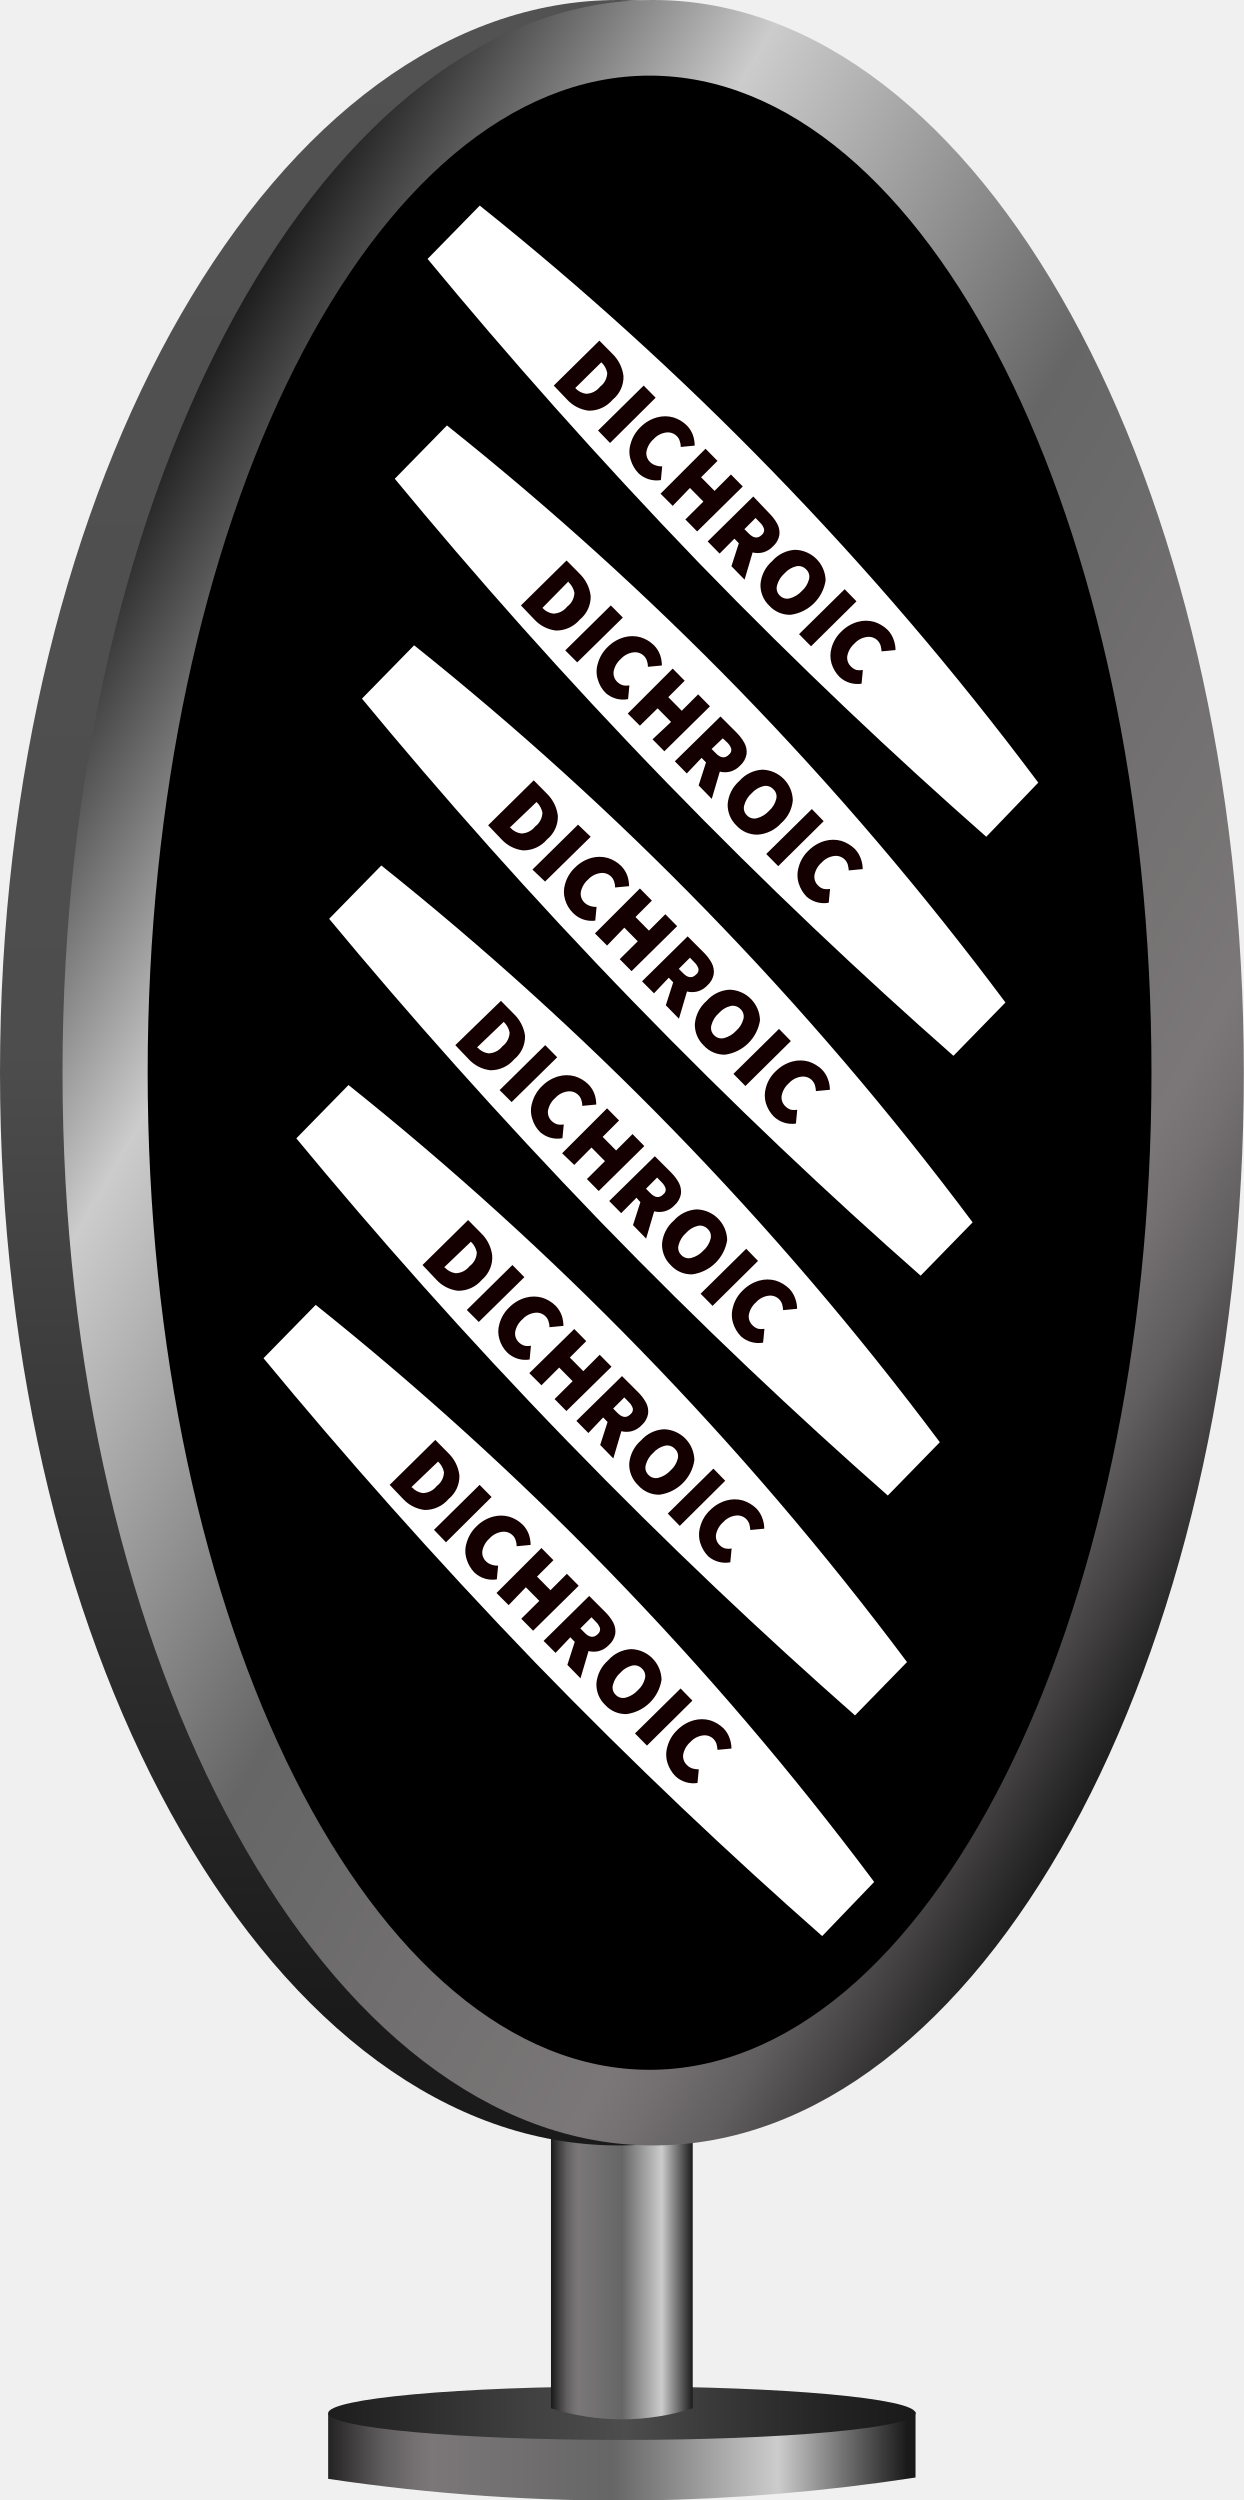
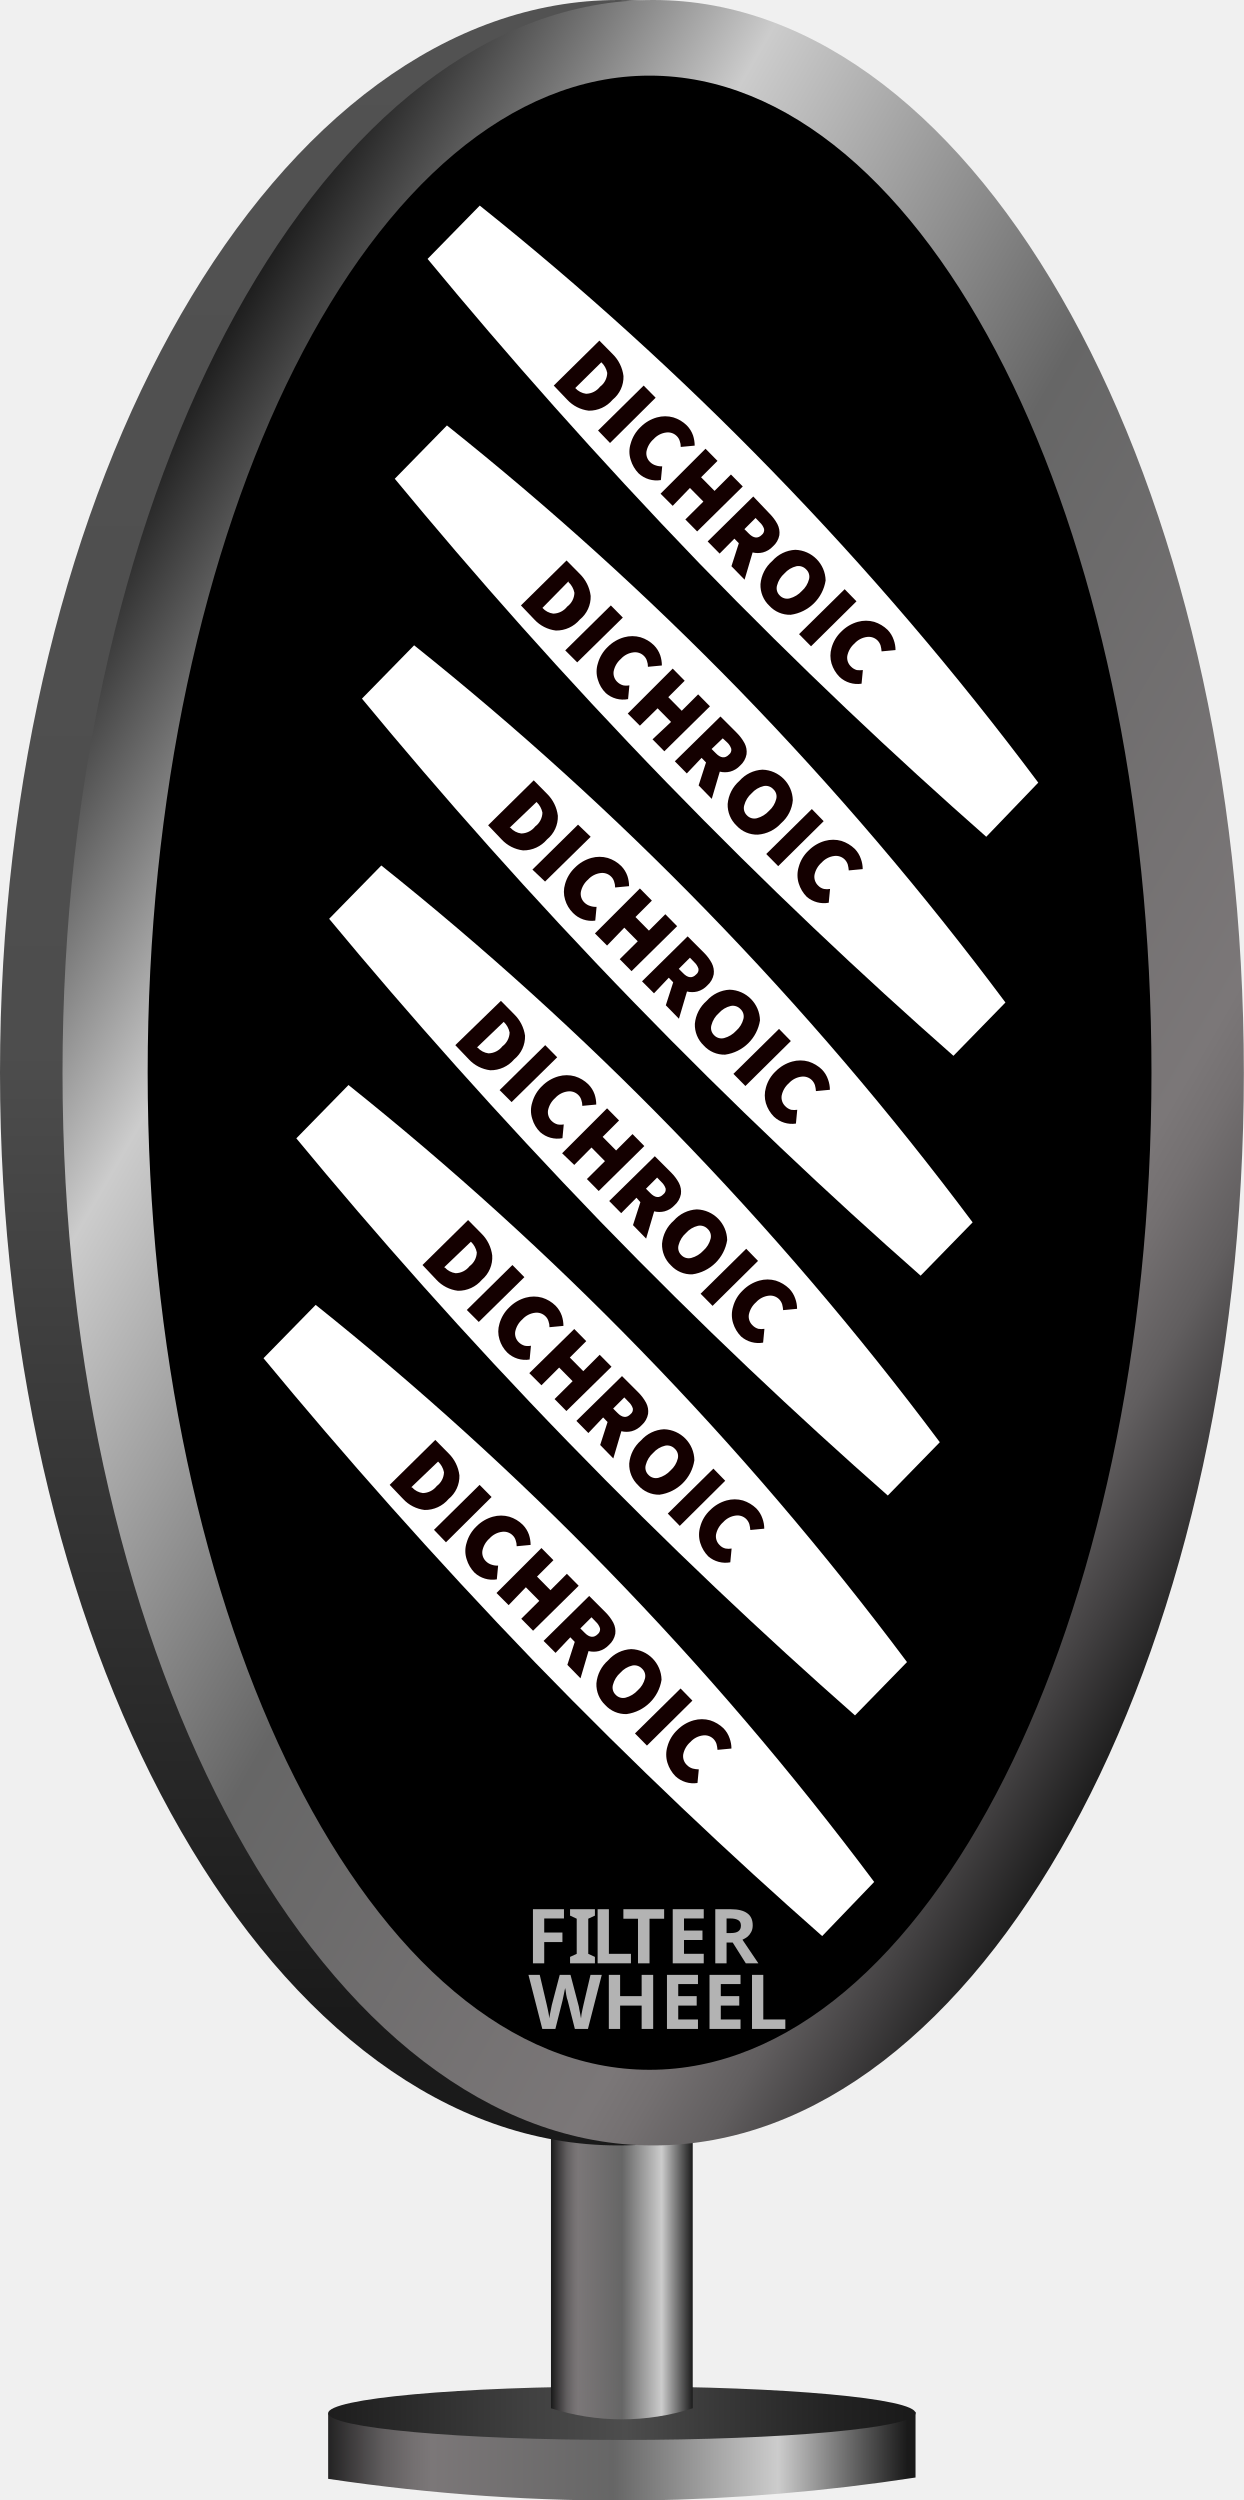
<svg xmlns="http://www.w3.org/2000/svg" xmlns:xlink="http://www.w3.org/1999/xlink" id="Layer_1" data-name="Layer 1" viewBox="0 0 75.8 152.37">
  <defs>
-     <style>.cls-1{fill:url(#linear-gradient);}.cls-2{fill:url(#linear-gradient-2);}.cls-3{fill:url(#linear-gradient-3);}.cls-4{fill:url(#linear-gradient-4);}.cls-5{fill:url(#linear-gradient-5);}.cls-6{fill:#fff;}.cls-7{fill:#140000;}</style>
+     <style>.cls-1{fill:url(#linear-gradient);}.cls-2{fill:url(#linear-gradient-2);}.cls-3{fill:url(#linear-gradient-3);}.cls-4{fill:url(#linear-gradient-4);}.cls-5{fill:url(#linear-gradient-5);}.cls-6{fill:#fff;}.cls-7{fill:#140000;}.cls-8{font-size:4.63px;fill:#b3b3b3;font-family:Mada-Black, Mada;font-weight:800;}.cls-9{letter-spacing:-0.12em;}</style>
    <linearGradient id="linear-gradient" x1="19.5" y1="149.73" x2="55.3" y2="149.73" gradientUnits="userSpaceOnUse">
      <stop offset="0" stop-color="#1a1a1a" />
      <stop offset="0.06" stop-color="#424041" />
      <stop offset="0.11" stop-color="#615e5f" />
      <stop offset="0.16" stop-color="#747071" />
      <stop offset="0.19" stop-color="#7b7778" />
      <stop offset="0.5" stop-color="#666" />
      <stop offset="0.78" stop-color="#ccc" />
      <stop offset="1" stop-color="#1a1a1a" />
    </linearGradient>
    <linearGradient id="linear-gradient-2" x1="19.5" y1="147.08" x2="55.3" y2="147.08" gradientUnits="userSpaceOnUse">
      <stop offset="0" stop-color="#1a1a1a" />
      <stop offset="0.02" stop-color="#1d1d1d" />
      <stop offset="0.35" stop-color="#404040" />
      <stop offset="0.52" stop-color="#4d4d4d" />
      <stop offset="0.64" stop-color="#3d3d3d" />
      <stop offset="0.87" stop-color="#232323" />
      <stop offset="1" stop-color="#1a1a1a" />
    </linearGradient>
    <linearGradient id="linear-gradient-3" x1="2502.07" y1="2652.88" x2="2510.71" y2="2652.88" gradientTransform="translate(-2468.49 -2515.22)" xlink:href="#linear-gradient" />
    <linearGradient id="linear-gradient-4" x1="37.68" y1="130.76" x2="37.68" gradientUnits="userSpaceOnUse">
      <stop offset="0.06" stop-color="#1a1a1a" />
      <stop offset="0.51" stop-color="#4d4d4d" />
      <stop offset="1" stop-color="#525252" />
    </linearGradient>
    <linearGradient id="linear-gradient-5" x1="79.29" y1="88.18" x2="0.32" y2="42.58" xlink:href="#linear-gradient" />
  </defs>
  <path class="cls-1" d="M20,147.08v4a121.27,121.27,0,0,0,19.23,1.32A122.1,122.1,0,0,0,55.8,151v-4a116,116,0,0,1-16.91,1.32h-.33A127.24,127.24,0,0,1,20,147.08Z" />
  <ellipse class="cls-2" cx="37.9" cy="147.08" rx="17.9" ry="1.63" />
  <path class="cls-3" d="M42.22,127.86v18.92a14.18,14.18,0,0,1-8.64,0V127.86Z" />
  <ellipse class="cls-4" cx="37.68" cy="65.38" rx="37.68" ry="65.38" />
  <ellipse class="cls-5" cx="39.81" cy="65.38" rx="36" ry="65.38" />
  <ellipse cx="39.59" cy="65.38" rx="30.59" ry="60.77" />
  <path class="cls-6" d="M61.28,61.1l-3.17,3.25c-5.52-4.86-11.42-10.41-17.5-16.68C34.37,41.24,28.87,35,24.06,29.18l3.18-3.25A192.64,192.64,0,0,1,45,42,192.83,192.83,0,0,1,61.28,61.1Z" />
  <path class="cls-7" d="M31.75,36.9l2.78-2.74.81.82A2.26,2.26,0,0,1,36,36.32a1.78,1.78,0,0,1-.66,1.44,1.87,1.87,0,0,1-1.46.67,2.13,2.13,0,0,1-1.31-.67Zm1.31.15,0,0a1.08,1.08,0,0,0,.66.35,1.1,1.1,0,0,0,.85-.43,1.08,1.08,0,0,0,.44-.84,1.22,1.22,0,0,0-.36-.65l0-.05Z" />
  <path class="cls-7" d="M34.45,39.64l2.78-2.74.73.74-2.78,2.73Z" />
  <path class="cls-7" d="M36.92,42.24a1.86,1.86,0,0,1-.48-.81,1.62,1.62,0,0,1,0-1,2.19,2.19,0,0,1,.6-1,2.26,2.26,0,0,1,1-.59,1.85,1.85,0,0,1,1,0,2,2,0,0,1,.82.49,1.64,1.64,0,0,1,.38.61,2,2,0,0,1,.1.62l-.85.08a1,1,0,0,0-.06-.36.69.69,0,0,0-.19-.31.76.76,0,0,0-.63-.21,1.23,1.23,0,0,0-.77.4,1.35,1.35,0,0,0-.44.76.74.74,0,0,0,.22.64.83.83,0,0,0,.36.21,1,1,0,0,0,.38,0l-.08.84A1.59,1.59,0,0,1,36.92,42.24Z" />
  <path class="cls-7" d="M38.26,43.49,41,40.75l.73.74-1,1,.82.83,1-1,.72.73-2.78,2.74-.72-.73L40.9,44l-.82-.83L39,44.23Z" />
  <path class="cls-7" d="M41.86,47.14l-.73-.74,2.78-2.73,1,1a2.72,2.72,0,0,1,.47.63,1.13,1.13,0,0,1,.12.67,1.2,1.2,0,0,1-.39.69,1.29,1.29,0,0,1-.61.37,1.33,1.33,0,0,1-.63,0l-.49,1.66-.8-.82.45-1.4-.27-.28Zm1.51-1.49.26.26c.29.3.56.33.8.08a.36.36,0,0,0,.14-.35.93.93,0,0,0-.26-.4L44.05,45Z" />
  <path class="cls-7" d="M44.89,50.32A1.74,1.74,0,0,1,44.35,49a2.1,2.1,0,0,1,.72-1.41,2,2,0,0,1,1.4-.68,1.91,1.91,0,0,1,1.85,1.86,2.07,2.07,0,0,1-.71,1.4,2.12,2.12,0,0,1-1.42.7A1.69,1.69,0,0,1,44.89,50.32Zm.63-.63a.62.62,0,0,0,.61.18,1.53,1.53,0,0,0,.74-.45,1.42,1.42,0,0,0,.44-.72.6.6,0,0,0-.18-.6.62.62,0,0,0-.59-.19,1.4,1.4,0,0,0-.73.44,1.46,1.46,0,0,0-.45.73A.61.61,0,0,0,45.52,49.69Z" />
  <path class="cls-7" d="M46.7,52.05l2.78-2.74.72.74-2.77,2.74Z" />
  <path class="cls-7" d="M49.17,54.66a2,2,0,0,1-.49-.82,1.7,1.7,0,0,1,0-1,2.11,2.11,0,0,1,.6-1,2.26,2.26,0,0,1,1-.59,1.85,1.85,0,0,1,1,0,2.09,2.09,0,0,1,.82.49,1.62,1.62,0,0,1,.37.61,1.81,1.81,0,0,1,.11.62l-.85.08a1.93,1.93,0,0,0-.06-.36.79.79,0,0,0-.19-.31.76.76,0,0,0-.63-.21,1.23,1.23,0,0,0-.77.4,1.35,1.35,0,0,0-.44.76.74.74,0,0,0,.22.64.7.7,0,0,0,.36.21,1,1,0,0,0,.37,0l-.08.84A1.61,1.61,0,0,1,49.17,54.66Z" />
  <path class="cls-6" d="M59.28,74.5l-3.17,3.25c-5.52-4.86-11.42-10.41-17.5-16.68C32.37,54.64,26.87,48.4,22.06,42.58l3.18-3.25A192.64,192.64,0,0,1,43,55.44,192.83,192.83,0,0,1,59.28,74.5Z" />
  <path class="cls-7" d="M29.75,50.3l2.78-2.74.81.82A2.26,2.26,0,0,1,34,49.72a1.78,1.78,0,0,1-.66,1.44,1.87,1.87,0,0,1-1.46.67,2.13,2.13,0,0,1-1.31-.67Zm1.31.15.05,0a1.08,1.08,0,0,0,.66.35,1.1,1.1,0,0,0,.85-.43,1.08,1.08,0,0,0,.44-.84,1.22,1.22,0,0,0-.36-.65l0,0Z" />
  <path class="cls-7" d="M32.45,53l2.78-2.74L36,51l-2.78,2.73Z" />
  <path class="cls-7" d="M34.92,55.64a1.86,1.86,0,0,1-.48-.81,1.62,1.62,0,0,1,0-.95,2.19,2.19,0,0,1,.6-1,2.26,2.26,0,0,1,1-.59,1.85,1.85,0,0,1,1,0,2,2,0,0,1,.82.49,1.64,1.64,0,0,1,.38.61,2,2,0,0,1,.1.62l-.85.08a1,1,0,0,0-.06-.36.69.69,0,0,0-.19-.31.76.76,0,0,0-.63-.21,1.23,1.23,0,0,0-.77.4,1.35,1.35,0,0,0-.44.76.74.74,0,0,0,.22.64.83.83,0,0,0,.36.21,1,1,0,0,0,.38.05l-.08.84A1.59,1.59,0,0,1,34.92,55.64Z" />
  <path class="cls-7" d="M36.26,56.89,39,54.15l.73.74-1,1,.82.83,1-1,.72.73-2.78,2.74-.72-.73,1.1-1.09-.82-.83L37,57.63Z" />
  <path class="cls-7" d="M39.86,60.54l-.73-.73,2.78-2.74,1,1a2.72,2.72,0,0,1,.47.63,1.15,1.15,0,0,1,.12.68,1.2,1.2,0,0,1-.39.68,1.29,1.29,0,0,1-.61.37,1.33,1.33,0,0,1-.63,0l-.49,1.66-.8-.82.45-1.4-.27-.28Zm1.51-1.49.26.26c.29.3.56.33.8.08a.36.36,0,0,0,.14-.35.93.93,0,0,0-.26-.4l-.26-.27Z" />
  <path class="cls-7" d="M42.89,63.72a1.74,1.74,0,0,1-.54-1.32A2.1,2.1,0,0,1,43.07,61a2,2,0,0,1,1.4-.68,1.91,1.91,0,0,1,1.85,1.87,2.5,2.5,0,0,1-2.13,2.09A1.69,1.69,0,0,1,42.89,63.72Zm.63-.63a.62.62,0,0,0,.61.18,1.53,1.53,0,0,0,.74-.45,1.42,1.42,0,0,0,.44-.72.61.61,0,0,0-.18-.6.64.64,0,0,0-.59-.19,1.4,1.4,0,0,0-.73.44,1.46,1.46,0,0,0-.45.73A.61.61,0,0,0,43.52,63.09Z" />
  <path class="cls-7" d="M44.7,65.45l2.78-2.74.72.74-2.77,2.74Z" />
  <path class="cls-7" d="M47.17,68.06a2,2,0,0,1-.49-.82,1.7,1.7,0,0,1,0-.95,2.11,2.11,0,0,1,.6-1,2.26,2.26,0,0,1,1-.59,1.85,1.85,0,0,1,1,0,2.09,2.09,0,0,1,.82.49,1.62,1.62,0,0,1,.37.61,1.81,1.81,0,0,1,.11.62l-.85.08a1.93,1.93,0,0,0-.06-.36.79.79,0,0,0-.19-.31.76.76,0,0,0-.63-.21,1.23,1.23,0,0,0-.77.4,1.35,1.35,0,0,0-.44.76.74.74,0,0,0,.22.64.8.8,0,0,0,.36.22,1.2,1.2,0,0,0,.37,0l-.08.84A1.61,1.61,0,0,1,47.17,68.06Z" />
  <path class="cls-6" d="M57.28,87.9l-3.17,3.25c-5.52-4.86-11.42-10.41-17.5-16.68C30.37,68,24.87,61.8,20.06,56l3.18-3.25A192.64,192.64,0,0,1,41,68.84,192.83,192.83,0,0,1,57.28,87.9Z" />
  <path class="cls-7" d="M27.75,63.7,30.53,61l.81.82A2.26,2.26,0,0,1,32,63.12a1.78,1.78,0,0,1-.66,1.44,1.87,1.87,0,0,1-1.46.67,2.13,2.13,0,0,1-1.31-.67Zm1.31.15.05,0a1.08,1.08,0,0,0,.66.35,1.1,1.1,0,0,0,.85-.43,1.08,1.08,0,0,0,.44-.84,1.22,1.22,0,0,0-.36-.65l0,0Z" />
  <path class="cls-7" d="M30.45,66.44l2.78-2.74.73.74-2.78,2.73Z" />
  <path class="cls-7" d="M32.92,69a1.86,1.86,0,0,1-.48-.81,1.62,1.62,0,0,1,0-1,2.19,2.19,0,0,1,.6-1,2.26,2.26,0,0,1,1-.59,1.85,1.85,0,0,1,1,0,2,2,0,0,1,.82.49,1.64,1.64,0,0,1,.38.61,2,2,0,0,1,.1.62l-.85.08a1,1,0,0,0-.06-.36.69.69,0,0,0-.19-.31.76.76,0,0,0-.63-.21,1.23,1.23,0,0,0-.77.4,1.35,1.35,0,0,0-.44.76.74.74,0,0,0,.22.64.83.83,0,0,0,.36.21,1,1,0,0,0,.38,0l-.08.84A1.59,1.59,0,0,1,32.92,69Z" />
  <path class="cls-7" d="M34.26,70.29,37,67.55l.73.74-1,1,.82.83,1-1,.72.73-2.78,2.74-.72-.73,1.1-1.09-.82-.83L35,71Z" />
  <path class="cls-7" d="M37.86,73.94l-.73-.74,2.78-2.73,1,1a2.72,2.72,0,0,1,.47.63,1.15,1.15,0,0,1,.12.68,1.2,1.2,0,0,1-.39.68,1.29,1.29,0,0,1-.61.37,1.33,1.33,0,0,1-.63,0l-.49,1.66-.8-.82.45-1.4L38.79,73Zm1.51-1.49.26.26c.29.3.56.33.8.08a.36.36,0,0,0,.14-.35.93.93,0,0,0-.26-.4l-.26-.27Z" />
  <path class="cls-7" d="M40.89,77.12a1.74,1.74,0,0,1-.54-1.32,2.1,2.1,0,0,1,.72-1.41,2,2,0,0,1,1.4-.68,1.91,1.91,0,0,1,1.85,1.87,2.5,2.5,0,0,1-2.13,2.09A1.69,1.69,0,0,1,40.89,77.12Zm.63-.63a.62.62,0,0,0,.61.18,1.53,1.53,0,0,0,.74-.45,1.42,1.42,0,0,0,.44-.72.61.61,0,0,0-.18-.6.64.64,0,0,0-.59-.19,1.4,1.4,0,0,0-.73.44,1.46,1.46,0,0,0-.45.73A.61.61,0,0,0,41.52,76.49Z" />
  <path class="cls-7" d="M42.7,78.85l2.78-2.74.72.74-2.77,2.74Z" />
  <path class="cls-7" d="M45.17,81.46a2,2,0,0,1-.49-.82,1.7,1.7,0,0,1,0-1,2.11,2.11,0,0,1,.6-1,2.26,2.26,0,0,1,1-.59,1.85,1.85,0,0,1,1,0,2.09,2.09,0,0,1,.82.49,1.62,1.62,0,0,1,.37.61,1.81,1.81,0,0,1,.11.62l-.85.08a1.93,1.93,0,0,0-.06-.36.79.79,0,0,0-.19-.31.76.76,0,0,0-.63-.21,1.23,1.23,0,0,0-.77.4,1.35,1.35,0,0,0-.44.76.74.74,0,0,0,.22.64.8.8,0,0,0,.36.22,1.2,1.2,0,0,0,.37,0l-.08.84A1.61,1.61,0,0,1,45.17,81.46Z" />
  <path class="cls-6" d="M55.28,101.3l-3.17,3.25c-5.52-4.86-11.42-10.41-17.5-16.68C28.37,81.44,22.87,75.2,18.06,69.38l3.18-3.25A192.64,192.64,0,0,1,39,82.24,192.83,192.83,0,0,1,55.28,101.3Z" />
  <path class="cls-7" d="M25.75,77.1l2.78-2.74.81.82A2.26,2.26,0,0,1,30,76.52,1.78,1.78,0,0,1,29.37,78a1.87,1.87,0,0,1-1.46.67A2.13,2.13,0,0,1,26.6,78Zm1.31.15.05,0a1.08,1.08,0,0,0,.66.35,1.1,1.1,0,0,0,.85-.43,1.08,1.08,0,0,0,.44-.84,1.22,1.22,0,0,0-.36-.65l0,0Z" />
  <path class="cls-7" d="M28.45,79.84l2.78-2.74.73.74-2.78,2.73Z" />
  <path class="cls-7" d="M30.92,82.44a1.86,1.86,0,0,1-.48-.81,1.62,1.62,0,0,1,0-.95,2.19,2.19,0,0,1,.6-1,2.26,2.26,0,0,1,1-.59,1.85,1.85,0,0,1,1,0,2,2,0,0,1,.82.49,1.64,1.64,0,0,1,.38.61,2,2,0,0,1,.1.62l-.85.08a1,1,0,0,0-.06-.36.69.69,0,0,0-.19-.31.76.76,0,0,0-.63-.21,1.23,1.23,0,0,0-.77.4,1.35,1.35,0,0,0-.44.76.74.74,0,0,0,.22.64.83.83,0,0,0,.36.21,1,1,0,0,0,.38,0l-.08.84A1.59,1.59,0,0,1,30.92,82.44Z" />
  <path class="cls-7" d="M32.26,83.69,35,81l.73.74-1,1,.82.83,1-1,.72.73L34.52,86l-.72-.73,1.1-1.09-.82-.83L33,84.43Z" />
  <path class="cls-7" d="M35.86,87.34l-.73-.74,2.78-2.73,1,1a2.72,2.72,0,0,1,.47.63,1.13,1.13,0,0,1,.12.67,1.2,1.2,0,0,1-.39.69,1.29,1.29,0,0,1-.61.37,1.33,1.33,0,0,1-.63,0l-.49,1.66-.8-.82.45-1.4-.27-.28Zm1.51-1.49.26.26c.29.3.56.33.8.08a.36.36,0,0,0,.14-.35.93.93,0,0,0-.26-.4l-.26-.27Z" />
  <path class="cls-7" d="M38.89,90.52a1.74,1.74,0,0,1-.54-1.32,2.1,2.1,0,0,1,.72-1.41,2,2,0,0,1,1.4-.68A1.91,1.91,0,0,1,42.32,89a2.49,2.49,0,0,1-2.13,2.1A1.69,1.69,0,0,1,38.89,90.52Zm.63-.63a.62.62,0,0,0,.61.18,1.53,1.53,0,0,0,.74-.45,1.42,1.42,0,0,0,.44-.72.61.61,0,0,0-.18-.6.64.64,0,0,0-.59-.19,1.4,1.4,0,0,0-.73.44,1.46,1.46,0,0,0-.45.73A.61.61,0,0,0,39.52,89.89Z" />
  <path class="cls-7" d="M40.7,92.25l2.78-2.74.72.74L41.43,93Z" />
  <path class="cls-7" d="M43.17,94.86a2,2,0,0,1-.49-.82,1.7,1.7,0,0,1,0-1,2.11,2.11,0,0,1,.6-1,2.26,2.26,0,0,1,1-.59,1.85,1.85,0,0,1,1,0,2.09,2.09,0,0,1,.82.49,1.62,1.62,0,0,1,.37.61,1.81,1.81,0,0,1,.11.62l-.85.08a1.93,1.93,0,0,0-.06-.36.79.79,0,0,0-.19-.31.76.76,0,0,0-.63-.21,1.23,1.23,0,0,0-.77.4,1.35,1.35,0,0,0-.44.76.74.74,0,0,0,.22.64.7.7,0,0,0,.36.21,1,1,0,0,0,.37,0l-.08.84A1.61,1.61,0,0,1,43.17,94.86Z" />
  <path class="cls-6" d="M53.28,114.7,50.11,118c-5.52-4.86-11.42-10.41-17.5-16.68C26.37,94.84,20.87,88.6,16.06,82.78l3.18-3.25A192.64,192.64,0,0,1,37,95.64,192.83,192.83,0,0,1,53.28,114.7Z" />
  <path class="cls-7" d="M23.75,90.5l2.78-2.74.81.82A2.26,2.26,0,0,1,28,89.92a1.78,1.78,0,0,1-.66,1.44,1.87,1.87,0,0,1-1.46.67,2.13,2.13,0,0,1-1.31-.67Zm1.31.15.05,0a1.08,1.08,0,0,0,.66.35,1.1,1.1,0,0,0,.85-.43,1.08,1.08,0,0,0,.44-.84,1.22,1.22,0,0,0-.36-.65l0,0Z" />
  <path class="cls-7" d="M26.45,93.24l2.78-2.74.73.74L27.18,94Z" />
  <path class="cls-7" d="M28.92,95.85a2,2,0,0,1-.48-.82,1.62,1.62,0,0,1,0-1,2.19,2.19,0,0,1,.6-1,2.26,2.26,0,0,1,1-.59,1.85,1.85,0,0,1,1,0,2,2,0,0,1,.82.49,1.64,1.64,0,0,1,.38.61,2.05,2.05,0,0,1,.1.62l-.85.08a1,1,0,0,0-.06-.36.69.69,0,0,0-.19-.31.76.76,0,0,0-.63-.21,1.23,1.23,0,0,0-.77.4,1.35,1.35,0,0,0-.44.76.74.74,0,0,0,.22.64.83.83,0,0,0,.36.21,1,1,0,0,0,.38.05l-.08.84A1.61,1.61,0,0,1,28.92,95.85Z" />
  <path class="cls-7" d="M30.26,97.09,33,94.35l.73.74-1,1,.82.83,1-1,.72.73-2.78,2.74-.72-.73,1.1-1.09-.82-.83L31,97.83Z" />
  <path class="cls-7" d="M33.86,100.74l-.73-.73,2.78-2.74,1,1a2.72,2.72,0,0,1,.47.63,1.15,1.15,0,0,1,.12.68,1.2,1.2,0,0,1-.39.68,1.29,1.29,0,0,1-.61.37,1.33,1.33,0,0,1-.63,0l-.49,1.66-.8-.82.45-1.4-.27-.28Zm1.51-1.49.26.26c.29.3.56.33.8.09a.38.38,0,0,0,.14-.36.93.93,0,0,0-.26-.4l-.26-.27Z" />
  <path class="cls-7" d="M36.89,103.92a1.72,1.72,0,0,1-.54-1.32,2.1,2.1,0,0,1,.72-1.41,2,2,0,0,1,1.4-.68,1.91,1.91,0,0,1,1.85,1.87,2.5,2.5,0,0,1-2.13,2.09A1.69,1.69,0,0,1,36.89,103.92Zm.63-.63a.62.62,0,0,0,.61.18,1.53,1.53,0,0,0,.74-.45,1.42,1.42,0,0,0,.44-.72.61.61,0,0,0-.18-.6.64.64,0,0,0-.59-.19,1.4,1.4,0,0,0-.73.44,1.46,1.46,0,0,0-.45.73A.61.61,0,0,0,37.52,103.29Z" />
  <path class="cls-7" d="M38.7,105.65l2.78-2.74.72.74-2.77,2.74Z" />
  <path class="cls-7" d="M41.17,108.26a2,2,0,0,1-.49-.82,1.7,1.7,0,0,1,0-1,2.16,2.16,0,0,1,.6-1,2.26,2.26,0,0,1,1-.59,1.85,1.85,0,0,1,1,0,2.09,2.09,0,0,1,.82.49,1.62,1.62,0,0,1,.37.61,1.81,1.81,0,0,1,.11.62l-.85.08a1.93,1.93,0,0,0-.06-.36.79.79,0,0,0-.19-.31.76.76,0,0,0-.63-.21,1.23,1.23,0,0,0-.77.4,1.35,1.35,0,0,0-.44.76.74.74,0,0,0,.22.64.8.8,0,0,0,.36.22,1.64,1.64,0,0,0,.37.05l-.08.83A1.61,1.61,0,0,1,41.17,108.26Z" />
  <path class="cls-6" d="M63.28,47.7,60.11,51c-5.52-4.86-11.42-10.41-17.5-16.68C36.37,27.84,30.87,21.6,26.06,15.78l3.18-3.25A192.64,192.64,0,0,1,47,28.64,192.83,192.83,0,0,1,63.28,47.7Z" />
  <path class="cls-7" d="M33.75,23.5l2.78-2.74.81.82A2.26,2.26,0,0,1,38,22.92a1.78,1.78,0,0,1-.66,1.44,1.87,1.87,0,0,1-1.46.67,2.13,2.13,0,0,1-1.31-.67Zm1.31.15,0,0a1.08,1.08,0,0,0,.66.35,1.1,1.1,0,0,0,.85-.43,1.08,1.08,0,0,0,.44-.84,1.22,1.22,0,0,0-.36-.65l0,0Z" />
  <path class="cls-7" d="M36.45,26.24l2.78-2.74.73.74L37.18,27Z" />
  <path class="cls-7" d="M38.92,28.85a2,2,0,0,1-.48-.82,1.62,1.62,0,0,1,0-1,2.19,2.19,0,0,1,.6-1,2.26,2.26,0,0,1,1-.59,1.85,1.85,0,0,1,1,0,2,2,0,0,1,.82.49,1.64,1.64,0,0,1,.38.61,2.05,2.05,0,0,1,.1.62l-.85.08a1,1,0,0,0-.06-.36.69.69,0,0,0-.19-.31.76.76,0,0,0-.63-.21,1.23,1.23,0,0,0-.77.4,1.35,1.35,0,0,0-.44.76.74.74,0,0,0,.22.64.83.83,0,0,0,.36.21,1,1,0,0,0,.38.05l-.08.84A1.61,1.61,0,0,1,38.92,28.85Z" />
  <path class="cls-7" d="M40.26,30.09,43,27.35l.73.74-1,1,.82.83,1-1,.72.73-2.78,2.74-.72-.73,1.1-1.09-.82-.83L41,30.83Z" />
  <path class="cls-7" d="M43.86,33.74,43.13,33l2.78-2.74,1,1.05a2.72,2.72,0,0,1,.47.63,1.15,1.15,0,0,1,.12.68,1.2,1.2,0,0,1-.39.68,1.29,1.29,0,0,1-.61.37,1.33,1.33,0,0,1-.63,0l-.49,1.66-.8-.82.45-1.4-.27-.28Zm1.51-1.49.26.26c.29.3.56.33.8.09a.38.38,0,0,0,.14-.36.93.93,0,0,0-.26-.4l-.26-.27Z" />
  <path class="cls-7" d="M46.89,36.92a1.72,1.72,0,0,1-.54-1.32,2.1,2.1,0,0,1,.72-1.41,2,2,0,0,1,1.4-.68,1.91,1.91,0,0,1,1.85,1.87,2.5,2.5,0,0,1-2.13,2.09A1.69,1.69,0,0,1,46.89,36.92Zm.63-.63a.62.62,0,0,0,.61.18,1.53,1.53,0,0,0,.74-.45,1.42,1.42,0,0,0,.44-.72.61.61,0,0,0-.18-.6.64.64,0,0,0-.59-.19,1.4,1.4,0,0,0-.73.44,1.46,1.46,0,0,0-.45.73A.61.61,0,0,0,47.52,36.29Z" />
  <path class="cls-7" d="M48.7,38.65l2.78-2.74.72.74-2.77,2.74Z" />
  <path class="cls-7" d="M51.17,41.26a2,2,0,0,1-.49-.82,1.7,1.7,0,0,1,0-.95,2.16,2.16,0,0,1,.6-1,2.26,2.26,0,0,1,1-.59,1.85,1.85,0,0,1,1,0,2.09,2.09,0,0,1,.82.49,1.62,1.62,0,0,1,.37.61,1.81,1.81,0,0,1,.11.62l-.85.08a1.93,1.93,0,0,0-.06-.36.79.79,0,0,0-.19-.31.76.76,0,0,0-.63-.21,1.23,1.23,0,0,0-.77.4,1.35,1.35,0,0,0-.44.76.74.74,0,0,0,.22.64.8.8,0,0,0,.36.22,1.64,1.64,0,0,0,.37,0l-.08.83A1.61,1.61,0,0,1,51.17,41.26Z" />
+   <text class="cls-8" transform="translate(32.06 119.66)">FI<tspan class="cls-9" x="3.94" y="0">L</tspan>
+     <tspan x="5.84" y="0">TER </tspan>
+     <tspan x="0.15" y="4">WHEEL</tspan>
+   </text>
</svg>
